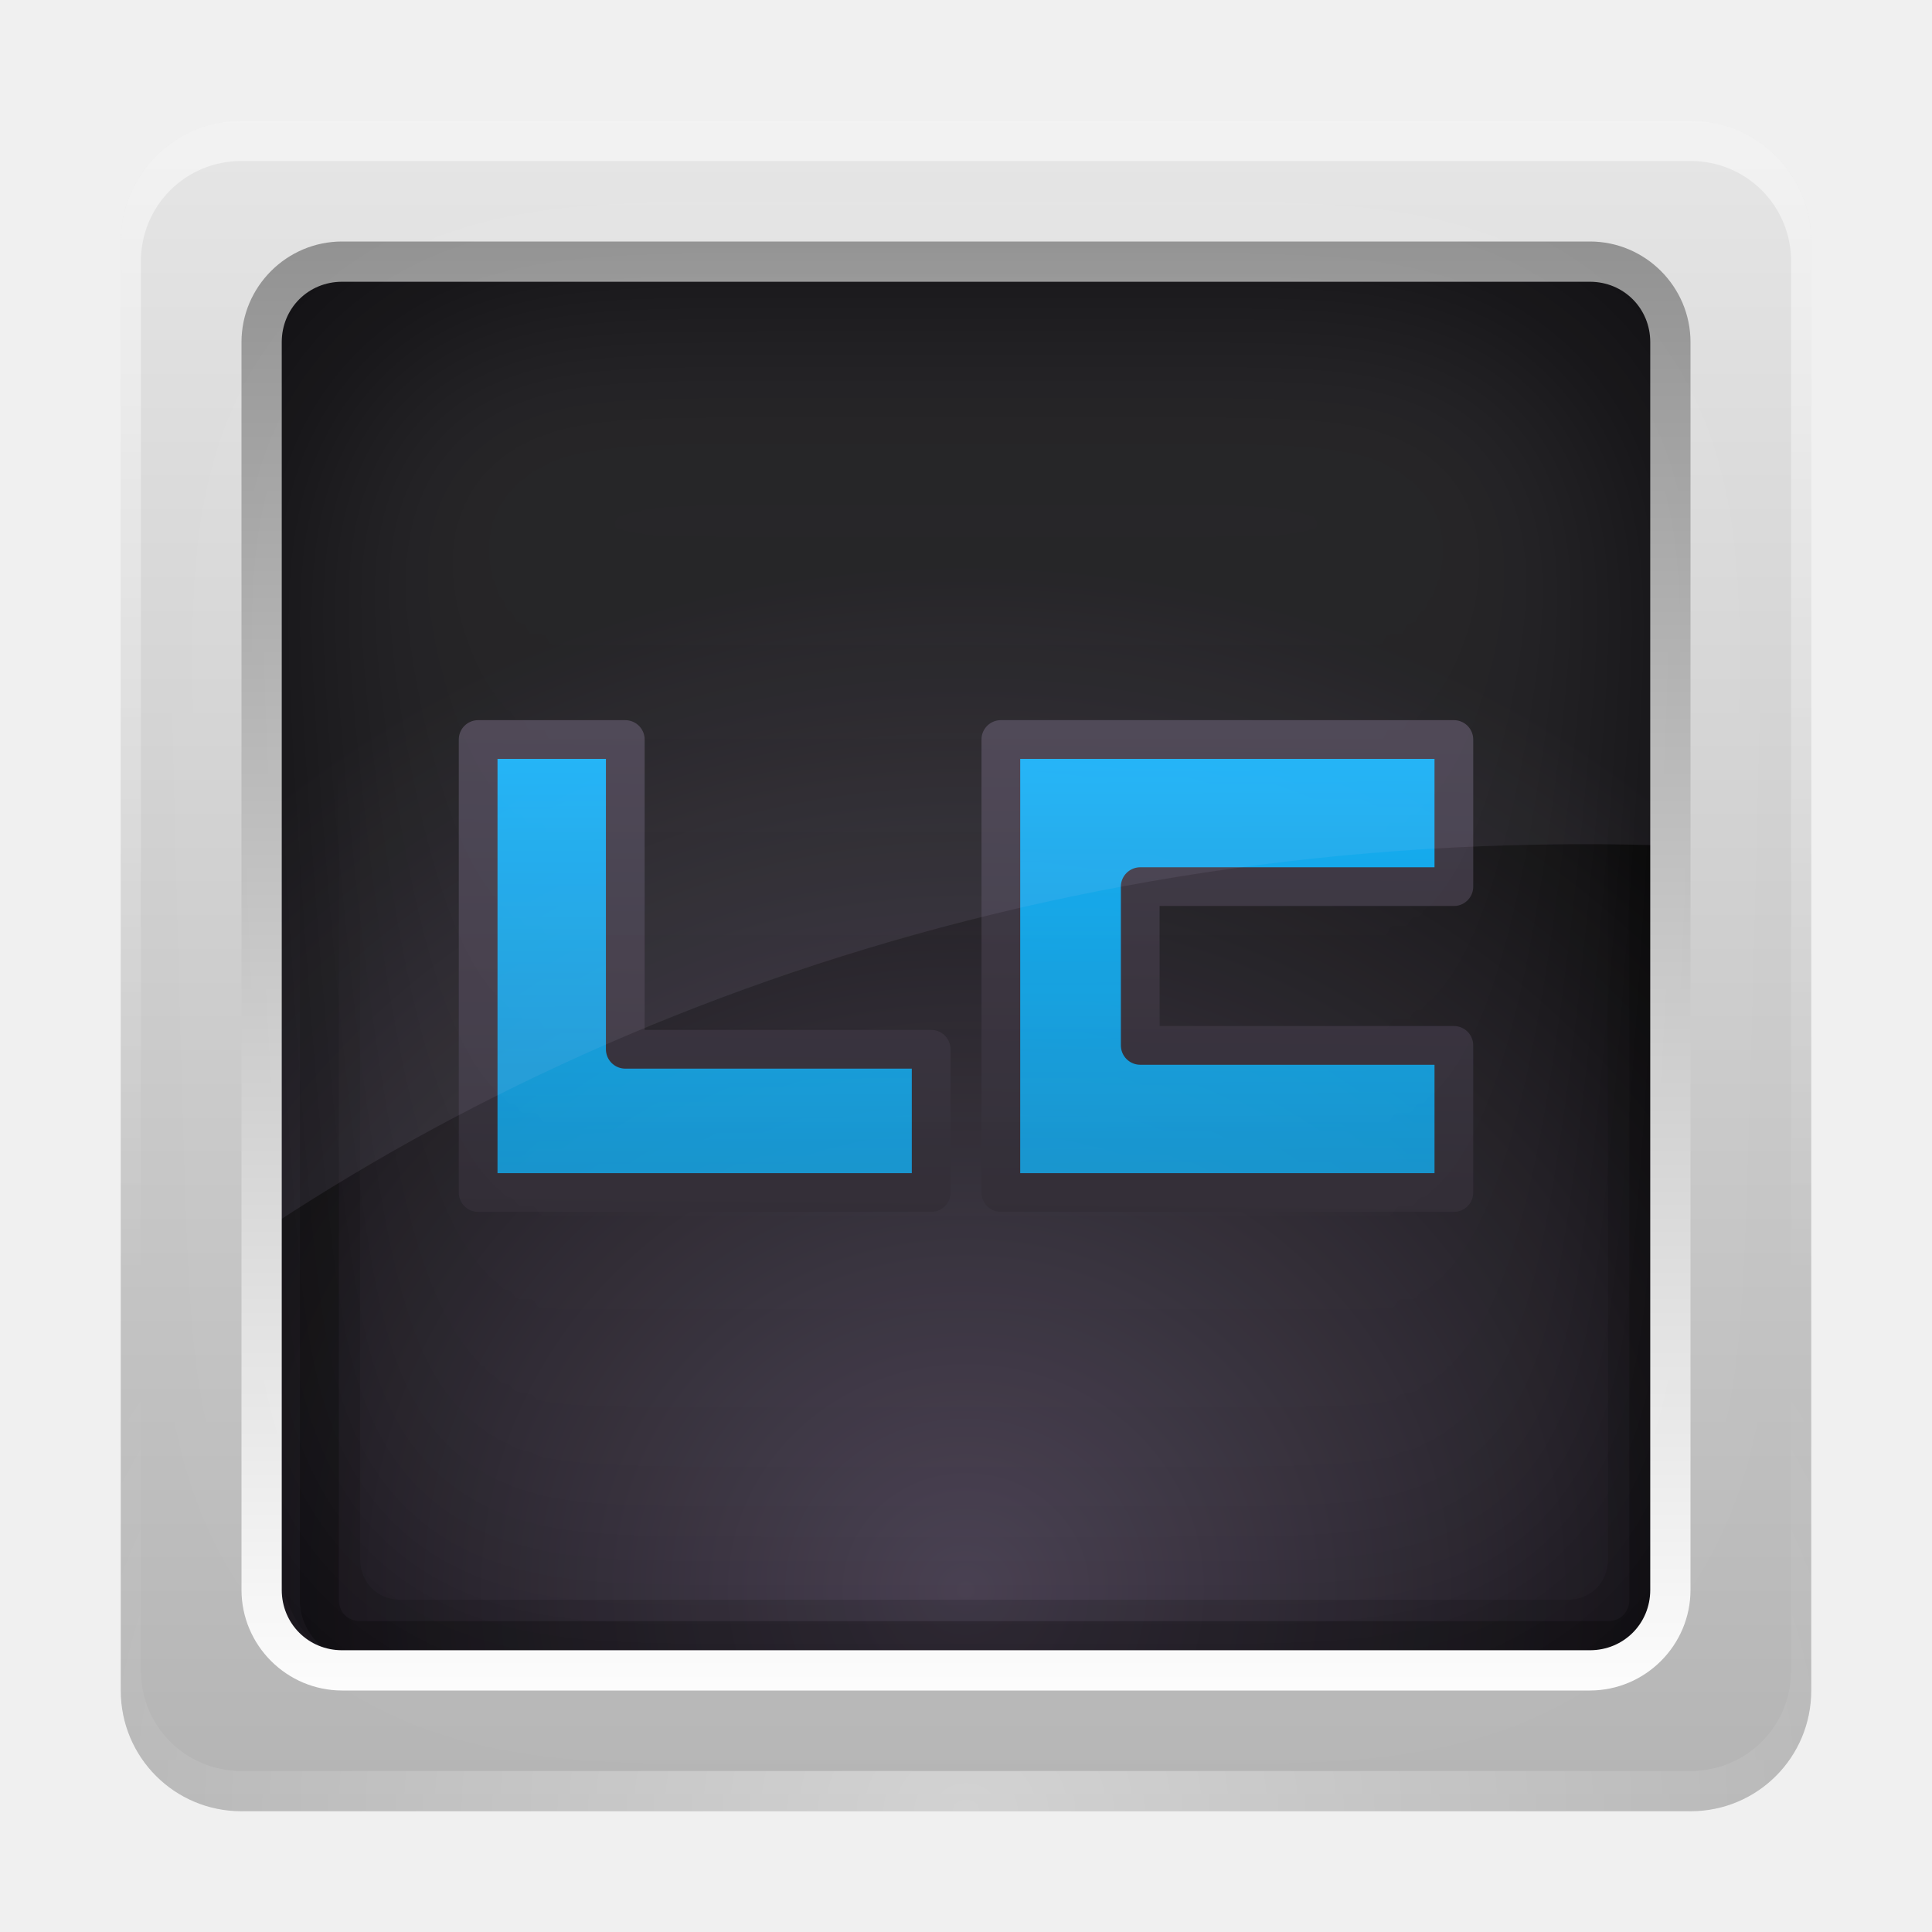
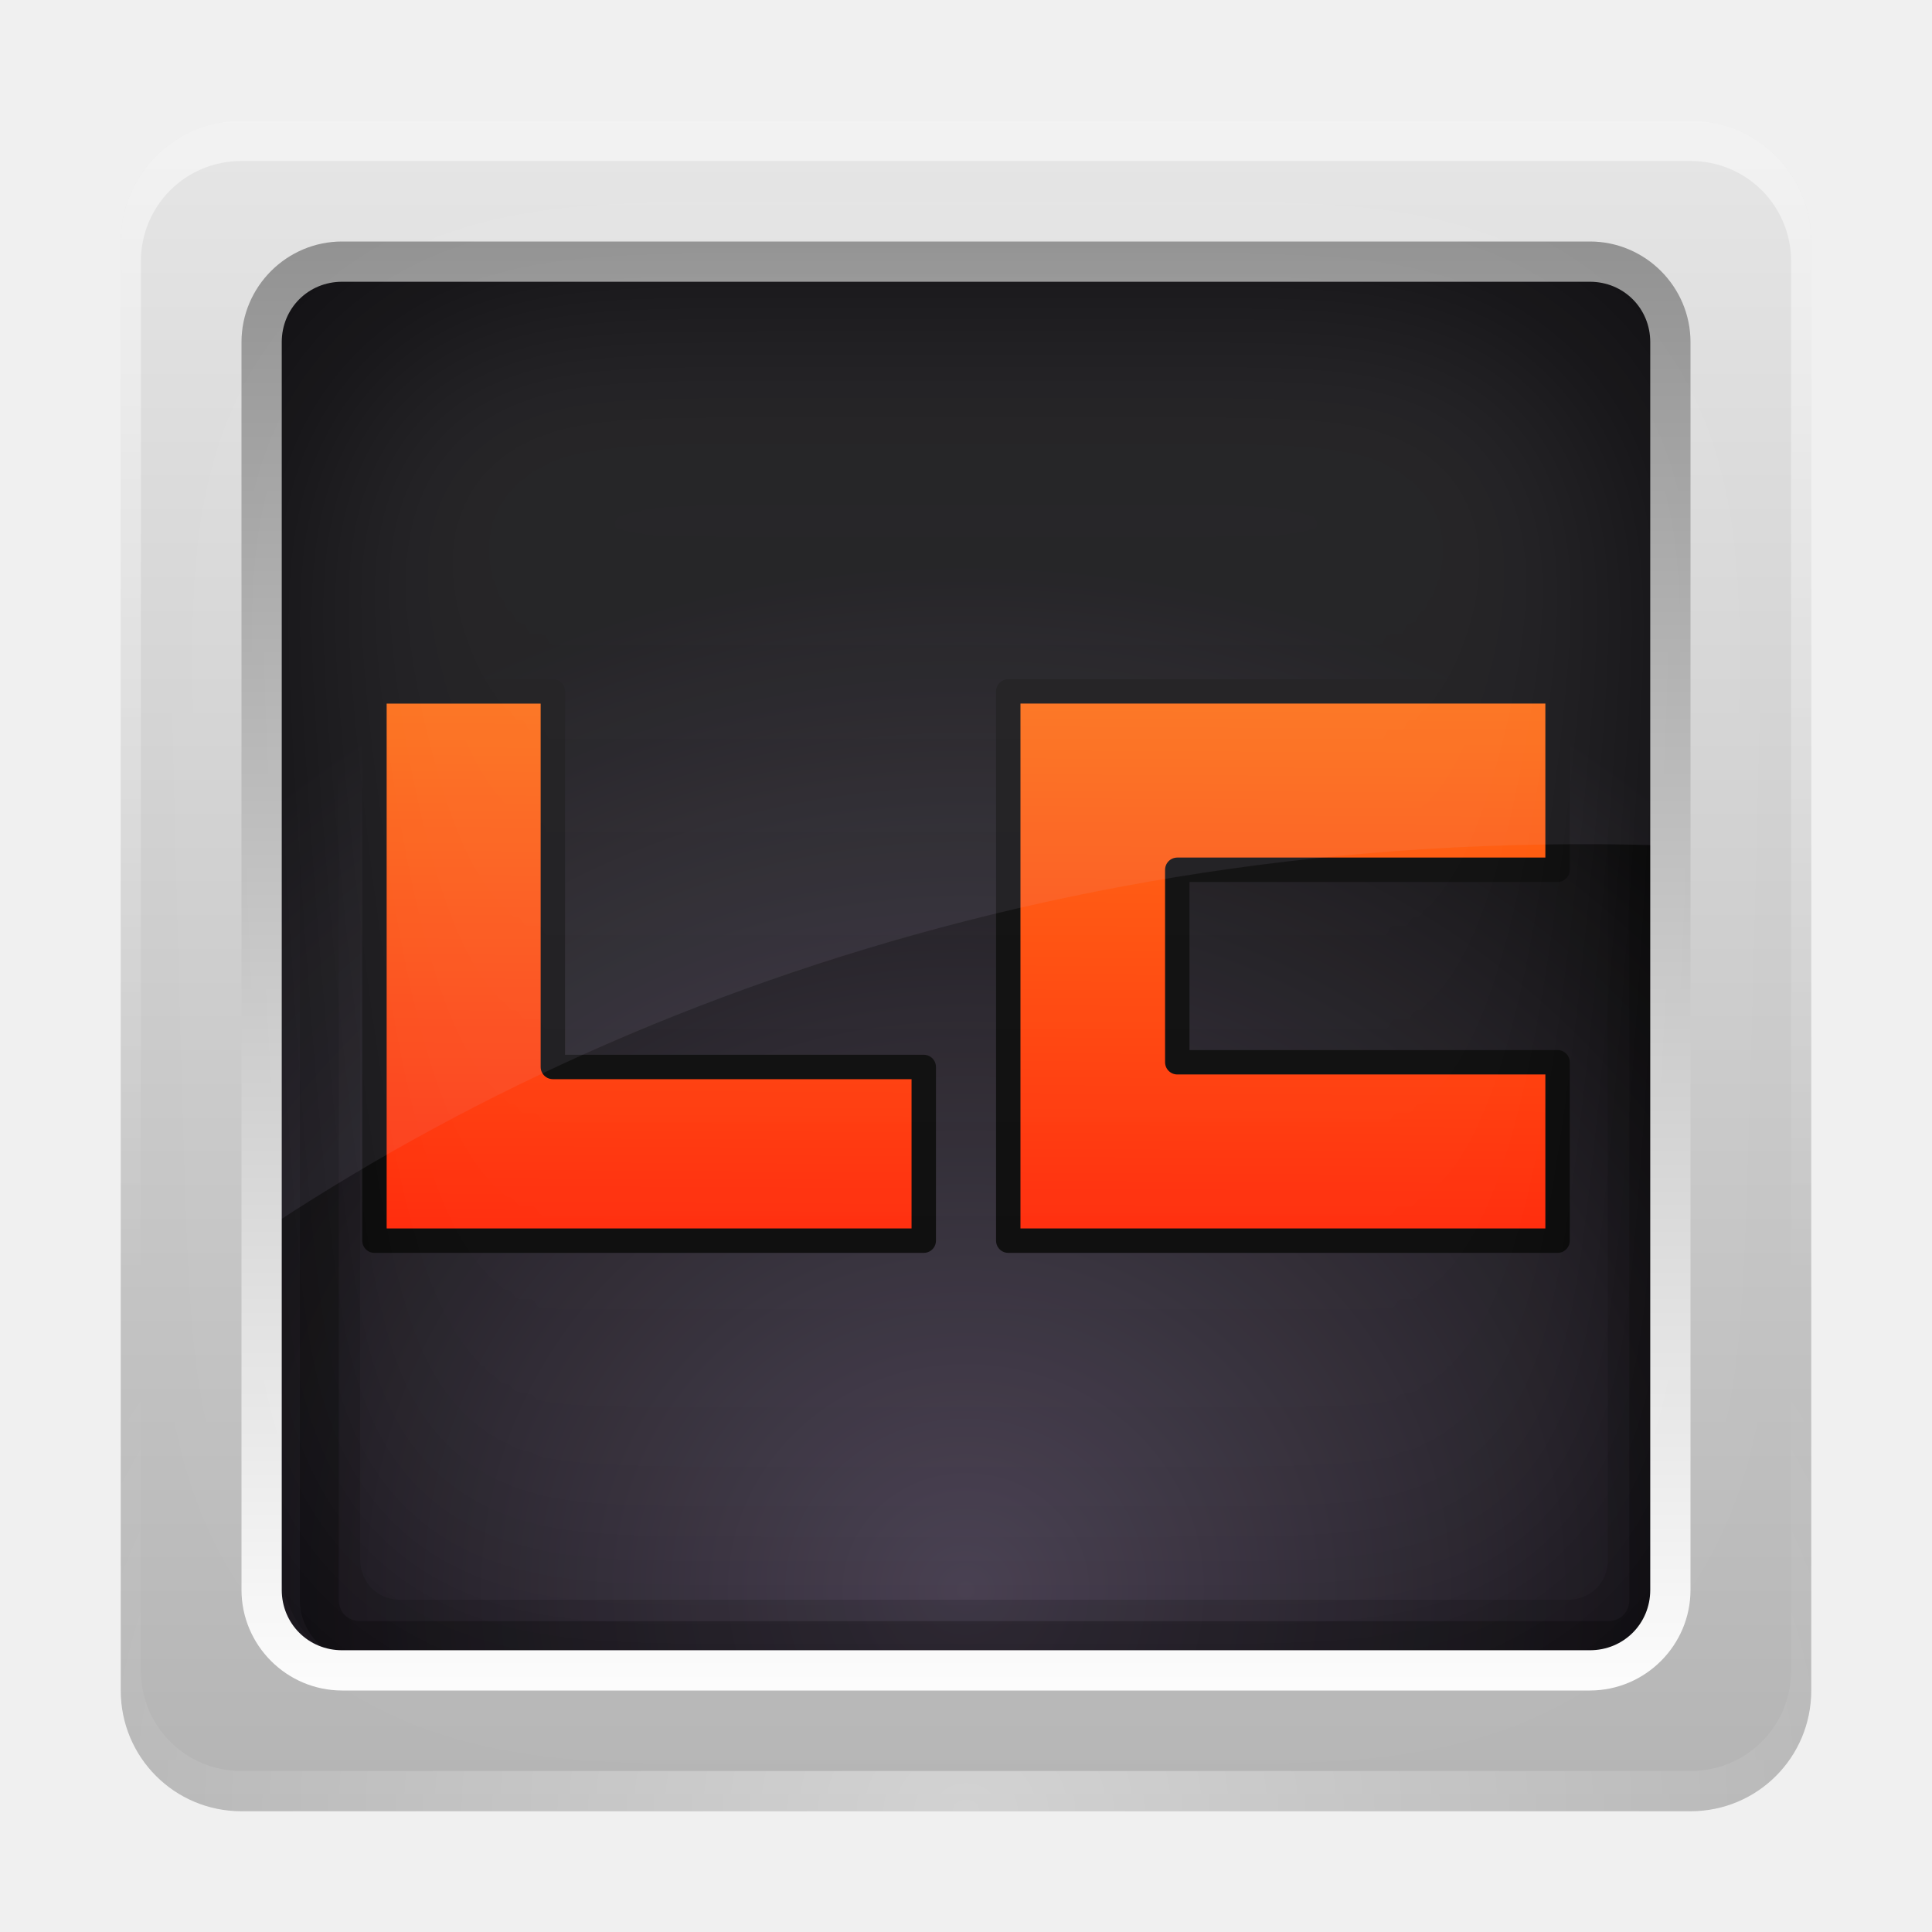
<svg xmlns="http://www.w3.org/2000/svg" xmlns:xlink="http://www.w3.org/1999/xlink" version="1.0" width="96" height="96" id="svg2408">
  <defs id="defs2410">
-     <linearGradient id="linearGradient4145">
-       <stop style="stop-color:#00b1ff;stop-opacity:1;" offset="0" id="stop4147" />
-       <stop style="stop-color:#00b1ff;stop-opacity:0;" offset="1" id="stop4149" />
-     </linearGradient>
-     <linearGradient id="linearGradient3224">
-       <stop id="stop3226" style="stop-color:#42394b;stop-opacity:1" offset="0" />
-       <stop id="stop3228" style="stop-color:#000000;stop-opacity:1" offset="1" />
-     </linearGradient>
-     <linearGradient id="linearGradient3465">
-       <stop id="stop3467" style="stop-color:#919191;stop-opacity:1" offset="0" />
-       <stop id="stop3469" style="stop-color:#fdfdfd;stop-opacity:1" offset="1" />
-     </linearGradient>
-     <linearGradient id="linearGradient3187">
-       <stop id="stop3189" style="stop-color:#b4b4b4;stop-opacity:1" offset="0" />
-       <stop id="stop3191" style="stop-color:#e6e6e6;stop-opacity:1" offset="1" />
+     <linearGradient id="linearGradient4017">
+       <stop style="stop-color:#ff6600;stop-opacity:1;" offset="0" id="stop4019" />
+       <stop style="stop-color:#ff1e00;stop-opacity:1;" offset="1" id="stop4021" />
    </linearGradient>
    <linearGradient x1="45.448" y1="92.54" x2="45.448" y2="7.017" id="ButtonShadow" gradientUnits="userSpaceOnUse" gradientTransform="scale(1.005865,0.994169)">
      <stop id="stop3750" style="stop-color:#000000;stop-opacity:1" offset="0" />
      <stop id="stop3752" style="stop-color:#000000;stop-opacity:0.588" offset="1" />
    </linearGradient>
-     <linearGradient id="linearGradient3737">
-       <stop id="stop3739" style="stop-color:#ffffff;stop-opacity:1" offset="0" />
-       <stop id="stop3741" style="stop-color:#ffffff;stop-opacity:0" offset="1" />
-     </linearGradient>
    <filter color-interpolation-filters="sRGB" id="filter3174">
      <feGaussianBlur id="feGaussianBlur3176" stdDeviation="1.71" />
    </filter>
-     <linearGradient x1="36.357" y1="6" x2="36.357" y2="63.893" id="linearGradient3188" xlink:href="#linearGradient3737" gradientUnits="userSpaceOnUse" />
-     <linearGradient x1="48" y1="90" x2="48" y2="5.988" id="linearGradient3427" xlink:href="#linearGradient3187" gradientUnits="userSpaceOnUse" />
-     <radialGradient cx="47.098" cy="78.287" r="38.957" fx="47.098" fy="78.287" id="radialGradient3205" xlink:href="#linearGradient3224" gradientUnits="userSpaceOnUse" gradientTransform="matrix(1.383005,-1.0350102e-8,0,1.312393,-18.03892,-24.21873)" />
-     <linearGradient x1="43.179" y1="13" x2="43.179" y2="83.295" id="linearGradient3279" xlink:href="#linearGradient3465" gradientUnits="userSpaceOnUse" gradientTransform="matrix(1.029412,0,0,1.029412,-1.411765,-1.411765)" />
-     <linearGradient id="linearGradient3737-7">
-       <stop id="stop3739-2" style="stop-color:#ffffff;stop-opacity:1;" offset="0" />
-       <stop id="stop3741-7" style="stop-color:#ffffff;stop-opacity:0" offset="1" />
-     </linearGradient>
-     <radialGradient cx="48" cy="90.172" r="42" fx="48" fy="90.172" id="radialGradient2874" xlink:href="#linearGradient3737-7" gradientUnits="userSpaceOnUse" gradientTransform="matrix(1.157313,0,0,0.9959077,-7.551021,0.1971319)" />
-     <linearGradient id="linearGradient3737-4">
-       <stop id="stop3739-8" style="stop-color:#ffffff;stop-opacity:1" offset="0" />
-       <stop id="stop3741-71" style="stop-color:#ffffff;stop-opacity:0" offset="1" />
-     </linearGradient>
-     <clipPath id="clipPath3613">
-       <rect width="84" height="84" rx="6" ry="6" x="6" y="6" id="rect3615" style="fill:#ffffff;fill-opacity:1;fill-rule:nonzero;stroke:none" />
-     </clipPath>
-     <filter x="-0.192" y="-0.192" width="1.384" height="1.384" color-interpolation-filters="sRGB" id="filter3794">
-       <feGaussianBlur id="feGaussianBlur3796" stdDeviation="5.28" />
-     </filter>
-     <linearGradient x1="48" y1="20.221" x2="48" y2="138.661" id="linearGradient2908" xlink:href="#linearGradient3737-4" gradientUnits="userSpaceOnUse" />
-     <linearGradient x1="45.448" y1="92.54" x2="45.448" y2="7.017" id="ButtonShadow-0" gradientUnits="userSpaceOnUse" gradientTransform="matrix(1.005865,0,0,0.994169,100,0)">
-       <stop id="stop3750-8" style="stop-color:#000000;stop-opacity:1" offset="0" />
-       <stop id="stop3752-5" style="stop-color:#000000;stop-opacity:0.588" offset="1" />
-     </linearGradient>
-     <linearGradient x1="32.251" y1="6.132" x2="32.251" y2="90.239" id="linearGradient3780" xlink:href="#ButtonShadow-0" gradientUnits="userSpaceOnUse" gradientTransform="matrix(1.02381,0,0,1.011905,-1.142857,-98.07143)" />
-     <linearGradient x1="32.251" y1="6.132" x2="32.251" y2="90.239" id="linearGradient3772" xlink:href="#ButtonShadow-0" gradientUnits="userSpaceOnUse" gradientTransform="matrix(1.02381,0,0,1.011905,-1.142857,-98.07143)" />
-     <linearGradient x1="32.251" y1="6.132" x2="32.251" y2="90.239" id="linearGradient3725" xlink:href="#ButtonShadow-0" gradientUnits="userSpaceOnUse" gradientTransform="matrix(1.02381,0,0,1.011905,-1.142857,-98.07143)" />
-     <linearGradient x1="32.251" y1="6.132" x2="32.251" y2="90.239" id="linearGradient3721" xlink:href="#ButtonShadow-0" gradientUnits="userSpaceOnUse" gradientTransform="translate(0,-97)" />
-     <linearGradient x1="32.251" y1="6.132" x2="32.251" y2="90.239" id="linearGradient3224-3" xlink:href="#ButtonShadow-0" gradientUnits="userSpaceOnUse" gradientTransform="matrix(1.02381,0,0,1.011905,-1.142857,-98.07143)" />
-     <linearGradient xlink:href="#linearGradient3737-4" id="linearGradient3053" gradientUnits="userSpaceOnUse" x1="48" y1="20.221" x2="48" y2="138.661" />
-     <radialGradient xlink:href="#linearGradient3224" id="radialGradient3071" gradientUnits="userSpaceOnUse" gradientTransform="matrix(1.383005,-1.0350102e-8,0,1.312393,-17.14061,-23.7292)" cx="47.098" cy="78.287" fx="47.098" fy="78.287" r="38.957" />
-     <linearGradient id="linearGradient3304">
-       <stop id="stop3306" style="stop-color:#ff8313;stop-opacity:1" offset="0" />
-       <stop id="stop3308" style="stop-color:#ffe400;stop-opacity:1" offset="1" />
-     </linearGradient>
-     <linearGradient xlink:href="#linearGradient3304" id="linearGradient3023" gradientUnits="userSpaceOnUse" gradientTransform="matrix(1.214689,0,0,1.214689,-90,-246.6949)" x1="143.75" y1="334.5" x2="143.75" y2="276" />
-     <linearGradient id="linearGradient3045">
-       <stop id="stop3047" style="stop-color:#ff8313;stop-opacity:1" offset="0" />
-       <stop id="stop3049" style="stop-color:#ffe400;stop-opacity:1" offset="1" />
-     </linearGradient>
-     <linearGradient xlink:href="#linearGradient3737" id="linearGradient3894" x1="49.011" y1="48.65" x2="73.444" y2="48.65" gradientUnits="userSpaceOnUse" gradientTransform="translate(2.1,0)" />
-     <linearGradient xlink:href="#linearGradient3737" id="linearGradient3896" x1="23.038" y1="48.65" x2="47.471" y2="48.65" gradientUnits="userSpaceOnUse" gradientTransform="translate(2.1,0)" />
-     <radialGradient xlink:href="#ButtonShadow-0" id="radialGradient3908" cx="61.227" cy="48.65" fx="61.227" fy="48.65" r="12.217" gradientTransform="translate(2.1,7.9644297e-6)" gradientUnits="userSpaceOnUse" />
-     <radialGradient xlink:href="#ButtonShadow-0" id="radialGradient3910" cx="35.255" cy="48.65" fx="35.255" fy="48.65" r="12.217" gradientTransform="translate(2.1,-5.9733707e-6)" gradientUnits="userSpaceOnUse" />
-     <linearGradient xlink:href="#linearGradient3224" id="linearGradient3934" x1="51.244" y1="6.95" x2="51.244" y2="120.35" gradientUnits="userSpaceOnUse" />
-     <linearGradient xlink:href="#linearGradient3224" id="linearGradient3944" gradientUnits="userSpaceOnUse" x1="50.044" y1="12.35" x2="48.844" y2="120.05" />
-     <linearGradient xlink:href="#linearGradient3224" id="linearGradient3948" gradientUnits="userSpaceOnUse" x1="50.044" y1="12.35" x2="48.844" y2="120.05" />
-     <radialGradient xlink:href="#linearGradient3224" id="radialGradient3955" gradientUnits="userSpaceOnUse" gradientTransform="matrix(1.490888,-1.1072317e-8,0,1.40397,-22.22199,-28.73435)" cx="47.098" cy="78.287" fx="47.098" fy="78.287" r="38.957" />
-     <radialGradient cx="47.098" cy="78.287" r="38.957" fx="47.098" fy="78.287" id="radialGradient3205-1" xlink:href="#linearGradient3224-6" gradientUnits="userSpaceOnUse" gradientTransform="matrix(1.383005,-1.0350102e-8,0,1.312393,-18.03892,-24.21873)" />
    <linearGradient id="linearGradient3224-6">
      <stop id="stop3226-2" style="stop-color:#42394b;stop-opacity:1" offset="0" />
      <stop id="stop3228-1" style="stop-color:#000000;stop-opacity:1" offset="1" />
    </linearGradient>
-     <linearGradient x1="48" y1="90" x2="48" y2="5.988" id="linearGradient3427-0" xlink:href="#linearGradient3187-5" gradientUnits="userSpaceOnUse" />
    <linearGradient id="linearGradient3187-5">
      <stop id="stop3189-3" style="stop-color:#b4b4b4;stop-opacity:1" offset="0" />
      <stop id="stop3191-2" style="stop-color:#e6e6e6;stop-opacity:1" offset="1" />
    </linearGradient>
-     <linearGradient x1="36.357" y1="6" x2="36.357" y2="63.893" id="linearGradient3188-1" xlink:href="#linearGradient3737-9" gradientUnits="userSpaceOnUse" />
    <linearGradient id="linearGradient3737-9">
      <stop id="stop3739-7" style="stop-color:#ffffff;stop-opacity:1" offset="0" />
      <stop id="stop3741-6" style="stop-color:#ffffff;stop-opacity:0" offset="1" />
    </linearGradient>
-     <linearGradient x1="43.179" y1="13" x2="43.179" y2="83.295" id="linearGradient3279-8" xlink:href="#linearGradient3465-2" gradientUnits="userSpaceOnUse" gradientTransform="matrix(1.029412,0,0,1.029412,-1.411765,-1.411765)" />
    <linearGradient id="linearGradient3465-2">
      <stop id="stop3467-0" style="stop-color:#919191;stop-opacity:1" offset="0" />
      <stop id="stop3469-6" style="stop-color:#fdfdfd;stop-opacity:1" offset="1" />
    </linearGradient>
-     <radialGradient cx="48" cy="90.172" r="42" fx="48" fy="90.172" id="radialGradient2874-4" xlink:href="#linearGradient3737-7-3" gradientUnits="userSpaceOnUse" gradientTransform="matrix(1.157313,0,0,0.9959077,-7.551021,0.1971319)" />
    <linearGradient id="linearGradient3737-7-3">
      <stop id="stop3739-2-3" style="stop-color:#ffffff;stop-opacity:1" offset="0" />
      <stop id="stop3741-7-6" style="stop-color:#ffffff;stop-opacity:0" offset="1" />
    </linearGradient>
-     <linearGradient x1="48" y1="20.221" x2="48" y2="138.661" id="linearGradient2908-9" xlink:href="#linearGradient3737-4-0" gradientUnits="userSpaceOnUse" />
    <linearGradient id="linearGradient3737-4-0">
      <stop id="stop3739-8-4" style="stop-color:#ffffff;stop-opacity:1" offset="0" />
      <stop id="stop3741-71-8" style="stop-color:#ffffff;stop-opacity:0" offset="1" />
    </linearGradient>
    <clipPath id="clipPath3613-5">
      <rect width="84" height="84" rx="6" ry="6" x="6" y="6" id="rect3615-1" style="fill:#ffffff;fill-opacity:1;fill-rule:nonzero;stroke:none" />
    </clipPath>
    <filter x="-0.192" y="-0.192" width="1.384" height="1.384" color-interpolation-filters="sRGB" id="filter3794-2">
      <feGaussianBlur id="feGaussianBlur3796-9" stdDeviation="5.28" />
    </filter>
    <linearGradient xlink:href="#linearGradient3187-5" id="linearGradient4094" gradientUnits="userSpaceOnUse" x1="48" y1="90" x2="48" y2="5.988" />
    <linearGradient xlink:href="#linearGradient3737-9" id="linearGradient4096" gradientUnits="userSpaceOnUse" x1="36.357" y1="6" x2="36.357" y2="63.893" />
    <linearGradient xlink:href="#linearGradient3465-2" id="linearGradient4098" gradientUnits="userSpaceOnUse" gradientTransform="matrix(1.029412,0,0,1.029412,-1.411765,-1.411765)" x1="43.179" y1="13" x2="43.179" y2="83.295" />
    <radialGradient xlink:href="#linearGradient3737-7-3" id="radialGradient4100" gradientUnits="userSpaceOnUse" gradientTransform="matrix(1.157313,0,0,0.9959077,-7.551021,0.1971319)" cx="48" cy="90.172" fx="48" fy="90.172" r="42" />
    <linearGradient xlink:href="#linearGradient3737-4-0" id="linearGradient4102" gradientUnits="userSpaceOnUse" x1="48" y1="20.221" x2="48" y2="138.661" />
-     <radialGradient xlink:href="#linearGradient3224-6" id="radialGradient4104" gradientUnits="userSpaceOnUse" gradientTransform="matrix(1.383005,-1.0350102e-8,0,1.312393,-18.03892,-24.21873)" cx="47.098" cy="78.287" fx="47.098" fy="78.287" r="38.957" />
    <radialGradient xlink:href="#linearGradient3224-6" id="radialGradient4113" gradientUnits="userSpaceOnUse" gradientTransform="matrix(1.383005,-1.0350102e-8,0,1.312393,-17.14061,-23.7292)" cx="47.098" cy="78.287" fx="47.098" fy="78.287" r="38.957" />
-     <linearGradient xlink:href="#linearGradient4145" id="linearGradient4151" x1="51.238" y1="34.85" x2="51.544" y2="132.65" gradientUnits="userSpaceOnUse" />
+     <linearGradient xlink:href="#linearGradient4017" id="linearGradient4023" x1="48.733" y1="37.022" x2="48.609" y2="60.526" gradientUnits="userSpaceOnUse" />
  </defs>
  <path style="opacity:0.6;color:#000000;fill:#000000;fill-opacity:1;fill-rule:nonzero;stroke:none;stroke-width:1;marker:none;visibility:visible;display:inline;overflow:visible;enable-background:accumulate" id="rect3977-9" d="m 17.898,14.49 c -1.662,0 -3,1.338 -3,3 l 0,62 c 0,1.662 1.338,3 3,3 l 62,0 c 1.662,0 3,-1.338 3,-3 l 0,-62 c 0,-1.662 -1.338,-3 -3,-3 l -62,0 z m 0,0.969 62,0 c 1.14,0 2.031,0.891 2.031,2.031 l 0,62 c 0,1.14 -0.891,2.031 -2.031,2.031 l -62,0 c -1.14,0 -2.031,-0.891 -2.031,-2.031 l 0,-62 c 0,-1.14 0.891,-2.031 2.031,-2.031 z" />
  <g id="layer2" style="display:none">
    <rect width="86" height="85" rx="6" ry="6" x="5" y="7" id="rect3745" style="opacity:0.9;fill:url(#ButtonShadow);fill-opacity:1;fill-rule:nonzero;stroke:none;filter:url(#filter3174)" />
  </g>
  <rect style="fill:url(#radialGradient4113);fill-opacity:1;stroke:none" id="rect3461-7" y="8.744" x="9.039" ry="6.173" rx="5.853" height="78.516" width="77.915" />
  <path style="font-size:medium;font-style:normal;font-variant:normal;font-weight:normal;font-stretch:normal;text-indent:0;text-align:start;text-decoration:none;line-height:normal;letter-spacing:normal;word-spacing:normal;text-transform:none;direction:ltr;block-progression:tb;writing-mode:lr-tb;text-anchor:start;opacity:0.15;color:#000000;fill:#000000;fill-opacity:1;stroke:none;stroke-width:4;marker:none;visibility:visible;display:inline;overflow:visible;enable-background:accumulate;font-family:Abandoned Bitplane;-inkscape-font-specification:Abandoned Bitplane" id="rect3222-3-8" d="m 19.898,13.49 c -3.289,0 -6,2.711 -6,6 l 0,58 c 0,3.289 2.711,6 6,6 l 58,0 c 3.289,0 6,-2.711 6,-6 l 0,-58 c 0,-3.289 -2.711,-6 -6,-6 l -58,0 z m 0,4 58,0 c 1.143,0 2,0.857 2,2 l 0,58 c 0,1.143 -0.857,2 -2,2 l -58,0 c -1.143,0 -2,-0.857 -2,-2 l 0,-58 c 0,-1.143 0.857,-2 2,-2 z" />
  <path style="opacity:0.3;color:#000000;fill:#000000;fill-opacity:1;fill-rule:nonzero;stroke:none;stroke-width:1;marker:none;visibility:visible;display:inline;overflow:visible;enable-background:accumulate" id="rect3981-0" d="m 17.898,14.49 c -1.662,0 -3,1.338 -3,3 l 0,62 c 0,1.662 1.338,3 3,3 l 62,0 c 1.662,0 3,-1.338 3,-3 l 0,-62 c 0,-1.662 -1.338,-3 -3,-3 l -62,0 z m 0,1.938 62,0 c 0.618,0 1.062,0.444 1.062,1.062 l 0,62 c 0,0.618 -0.444,1.062 -1.062,1.062 l -62,0 c -0.618,0 -1.062,-0.444 -1.062,-1.062 l 0,-62 c 0,-0.618 0.444,-1.062 1.062,-1.062 z" />
-   <g id="g3912" style="fill:url(#linearGradient4151);fill-opacity:1;stroke:url(#linearGradient3934)" transform="translate(-2.341102,-0.6503725)">
-     <path d="m 26.1,37.396 0,22.51 22.51,0 0,-7.118 -15.199,0 0,-15.391 -7.311,0 z" id="rect3294" style="fill:url(#linearGradient4151);fill-opacity:1;stroke:url(#linearGradient3944);stroke-width:1.924;stroke-linejoin:round;stroke-miterlimit:4;stroke-opacity:1;stroke-dasharray:none" />
-     <path d="m 52.073,37.396 0,22.51 22.51,0 0,-7.311 -15.584,0 0,-7.888 15.584,0 0,-7.311 -22.51,0 z" id="rect3298" style="fill:url(#linearGradient4151);fill-opacity:1;stroke:url(#linearGradient3948);stroke-width:1.924;stroke-linejoin:round;stroke-miterlimit:4;stroke-opacity:1;stroke-dasharray:none" />
+   <g id="g3912" style="fill:url(#linearGradient4023);fill-opacity:1.0;stroke:#000000;stroke-width:1;stroke-miterlimit:4;stroke-opacity:1;stroke-dasharray:none" transform="matrix(1.21255,0,0,1.21255,-13.04106,-10.99102)">
+     <path d="m 26.1,37.396 0,22.51 22.51,0 0,-7.118 -15.199,0 0,-15.391 -7.311,0 z" id="rect3294" style="fill:url(#linearGradient4023);fill-opacity:1.0;stroke:#000000;stroke-width:1;stroke-linejoin:round;stroke-miterlimit:4;stroke-opacity:1;stroke-dasharray:none" />
+     <path d="m 52.073,37.396 0,22.51 22.51,0 0,-7.311 -15.584,0 0,-7.888 15.584,0 0,-7.311 -22.51,0 z" id="rect3298" style="fill:url(#linearGradient4023);fill-opacity:1.0;stroke:#000000;stroke-width:1;stroke-linejoin:round;stroke-miterlimit:4;stroke-opacity:1;stroke-dasharray:none" />
  </g>
  <path style="opacity:0.08;fill:#d9c6ed;fill-opacity:1;stroke:none" id="rect3256-3" d="m 14.898,8.74 c -3.242,0 -5.844,2.767 -5.844,6.187 l 0,49.062 C 27.879,50.131 54.866,40.196 86.961,42.208 l 0,-27.281 c 0,-3.42 -2.633,-6.187 -5.875,-6.187 l -66.188,0 z" />
  <g id="layer1" style="display:inline">
    <path d="M 12,6 C 8.676,6 6,8.676 6,12 l 0,72 c 0,3.324 2.676,6 6,6 l 72,0 c 3.324,0 6,-2.676 6,-6 L 90,12 C 90,8.676 87.324,6 84,6 L 12,6 z m 5,7 62,0 c 2.216,0 4,1.784 4,4 l 0,62 c 10e-7,2.216 -1.784,4 -4,4 l -62,0 c -2.216,10e-7 -4,-1.784 -4,-4 l 0,-62 c 0,-2.216 1.784,-4 4,-4 z" id="rect2419" style="fill:url(#linearGradient4094);fill-opacity:1;fill-rule:nonzero;stroke:none" />
    <path d="M 12,6 C 8.676,6 6,8.676 6,12 l 0,2 0,68 0,2 c 0,0.335 0.041,0.651 0.094,0.969 0.049,0.296 0.097,0.597 0.188,0.875 0.01,0.03 0.021,0.064 0.031,0.094 0.099,0.288 0.235,0.547 0.375,0.812 0.145,0.274 0.316,0.536 0.5,0.781 0.184,0.246 0.374,0.473 0.594,0.688 0.44,0.428 0.943,0.815 1.5,1.094 0.279,0.14 0.573,0.247 0.875,0.344 -0.256,-0.1 -0.487,-0.236 -0.719,-0.375 -0.007,-0.004 -0.024,0.004 -0.031,0 -0.032,-0.019 -0.062,-0.043 -0.094,-0.062 -0.12,-0.077 -0.231,-0.164 -0.344,-0.25 -0.106,-0.081 -0.213,-0.161 -0.312,-0.25 C 8.478,88.557 8.309,88.373 8.156,88.188 8.049,88.057 7.938,87.922 7.844,87.781 7.819,87.743 7.805,87.695 7.781,87.656 7.716,87.553 7.651,87.452 7.594,87.344 7.493,87.149 7.388,86.928 7.312,86.719 7.305,86.697 7.289,86.678 7.281,86.656 7.249,86.564 7.245,86.469 7.219,86.375 7.188,86.268 7.148,86.172 7.125,86.062 7.052,85.721 7,85.364 7,85 L 7,83 7,15 7,13 C 7,10.218 9.218,8 12,8 l 2,0 68,0 2,0 c 2.782,0 5,2.218 5,5 l 0,2 0,68 0,2 c 0,0.364 -0.052,0.721 -0.125,1.062 -0.044,0.207 -0.088,0.398 -0.156,0.594 -0.008,0.022 -0.023,0.041 -0.031,0.062 -0.063,0.174 -0.138,0.367 -0.219,0.531 -0.042,0.083 -0.079,0.17 -0.125,0.25 -0.055,0.097 -0.127,0.188 -0.188,0.281 -0.094,0.141 -0.205,0.276 -0.312,0.406 -0.143,0.174 -0.303,0.347 -0.469,0.5 -0.011,0.01 -0.02,0.021 -0.031,0.031 -0.138,0.126 -0.285,0.234 -0.438,0.344 -0.103,0.073 -0.204,0.153 -0.312,0.219 -0.007,0.004 -0.024,-0.004 -0.031,0 -0.232,0.139 -0.463,0.275 -0.719,0.375 0.302,-0.097 0.596,-0.204 0.875,-0.344 0.557,-0.279 1.06,-0.666 1.5,-1.094 0.22,-0.214 0.409,-0.442 0.594,-0.688 0.184,-0.246 0.355,-0.508 0.5,-0.781 0.14,-0.265 0.276,-0.525 0.375,-0.812 0.01,-0.031 0.021,-0.063 0.031,-0.094 0.09,-0.278 0.139,-0.579 0.188,-0.875 C 89.959,84.651 90,84.335 90,84 l 0,-2 0,-68 0,-2 C 90,8.676 87.324,6 84,6 L 12,6 z" id="rect3728" style="opacity:0.5;fill:url(#linearGradient4096);fill-opacity:1;fill-rule:nonzero;stroke:none" />
    <path d="m 17,12 c -2.753,0 -5,2.247 -5,5 l 0,62 c 0,2.753 2.247,5 5,5 l 62,0 c 2.753,0 5,-2.247 5,-5 l 0,-62 c 0,-2.753 -2.247,-5 -5,-5 l -62,0 z m 0,2 62,0 c 1.679,0 3,1.321 3,3 l 0,62 c 10e-7,1.679 -1.321,3 -3,3 l -62,0 c -1.679,0 -3,-1.321 -3,-3 l 0,-62 c 0,-1.679 1.321,-3 3,-3 z" id="rect3425" style="fill:url(#linearGradient4098);fill-opacity:1;fill-rule:nonzero;stroke:none" />
    <path d="M 12,90 C 8.676,90 6,87.324 6,84 L 6,82 6,14 6,12 c 0,-0.335 0.041,-0.651 0.094,-0.969 0.049,-0.296 0.097,-0.597 0.188,-0.875 C 6.291,10.126 6.302,10.093 6.312,10.062 6.411,9.775 6.547,9.515 6.688,9.25 6.832,8.976 7.003,8.714 7.188,8.469 7.372,8.223 7.561,7.995 7.781,7.781 8.221,7.353 8.724,6.967 9.281,6.688 9.56,6.548 9.855,6.441 10.156,6.344 9.9,6.444 9.67,6.58 9.438,6.719 c -0.007,0.004 -0.024,-0.004 -0.031,0 -0.032,0.019 -0.062,0.043 -0.094,0.062 -0.12,0.077 -0.231,0.164 -0.344,0.25 -0.106,0.081 -0.213,0.161 -0.312,0.25 C 8.478,7.443 8.309,7.627 8.156,7.812 8.049,7.943 7.938,8.078 7.844,8.219 7.819,8.257 7.805,8.305 7.781,8.344 7.716,8.447 7.651,8.548 7.594,8.656 7.493,8.851 7.388,9.072 7.312,9.281 7.305,9.303 7.289,9.322 7.281,9.344 7.249,9.436 7.245,9.531 7.219,9.625 7.188,9.732 7.148,9.828 7.125,9.938 7.052,10.279 7,10.636 7,11 l 0,2 0,68 0,2 c 0,2.782 2.218,5 5,5 l 2,0 68,0 2,0 c 2.782,0 5,-2.218 5,-5 l 0,-2 0,-68 0,-2 C 89,10.636 88.948,10.279 88.875,9.938 88.831,9.731 88.787,9.54 88.719,9.344 88.711,9.322 88.695,9.303 88.688,9.281 88.625,9.108 88.549,8.914 88.469,8.75 88.427,8.667 88.39,8.58 88.344,8.5 88.289,8.403 88.217,8.312 88.156,8.219 88.062,8.078 87.951,7.943 87.844,7.812 87.701,7.638 87.541,7.466 87.375,7.312 87.364,7.302 87.355,7.291 87.344,7.281 87.205,7.156 87.059,7.047 86.906,6.938 86.804,6.864 86.702,6.784 86.594,6.719 c -0.007,-0.004 -0.024,0.004 -0.031,0 -0.232,-0.139 -0.463,-0.275 -0.719,-0.375 0.302,0.097 0.596,0.204 0.875,0.344 0.557,0.279 1.06,0.666 1.5,1.094 0.22,0.214 0.409,0.442 0.594,0.688 0.184,0.246 0.355,0.508 0.5,0.781 0.14,0.265 0.276,0.525 0.375,0.812 0.01,0.031 0.021,0.063 0.031,0.094 0.09,0.278 0.139,0.579 0.188,0.875 C 89.959,11.349 90,11.665 90,12 l 0,2 0,68 0,2 c 0,3.324 -2.676,6 -6,6 l -72,0 z" id="path3615" style="opacity:0.4;fill:url(#radialGradient4100);fill-opacity:1;fill-rule:nonzero;stroke:none" />
    <rect width="66" height="66" rx="12" ry="12" x="15" y="15" clip-path="url(#clipPath3613-5)" id="rect3171" style="opacity:0.1;fill:url(#linearGradient4102);fill-opacity:1;fill-rule:nonzero;stroke:#ffffff;stroke-width:0.5;stroke-linecap:round;stroke-linejoin:miter;stroke-miterlimit:4;stroke-opacity:1;stroke-dasharray:none;stroke-dashoffset:0;filter:url(#filter3794-2)" />
  </g>
</svg>
